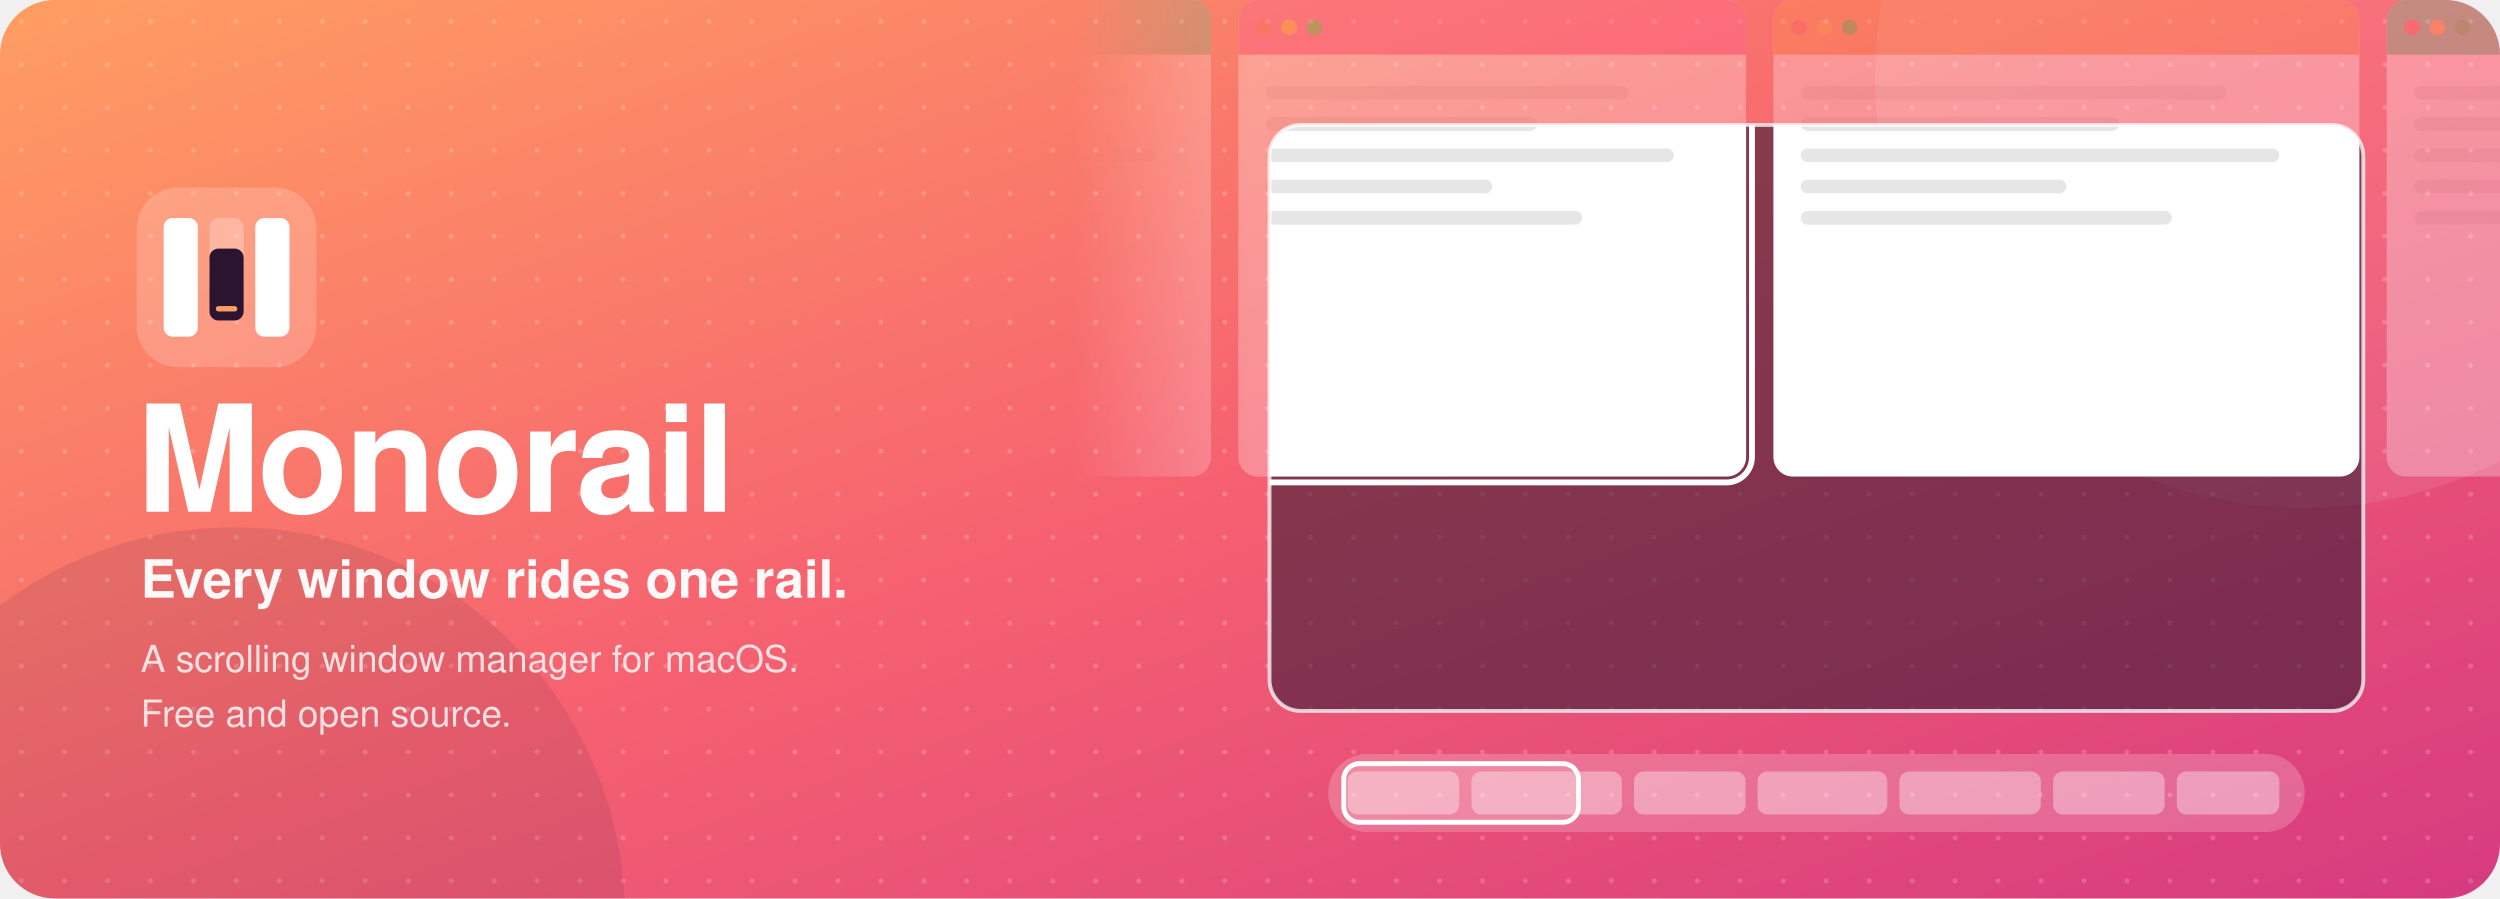
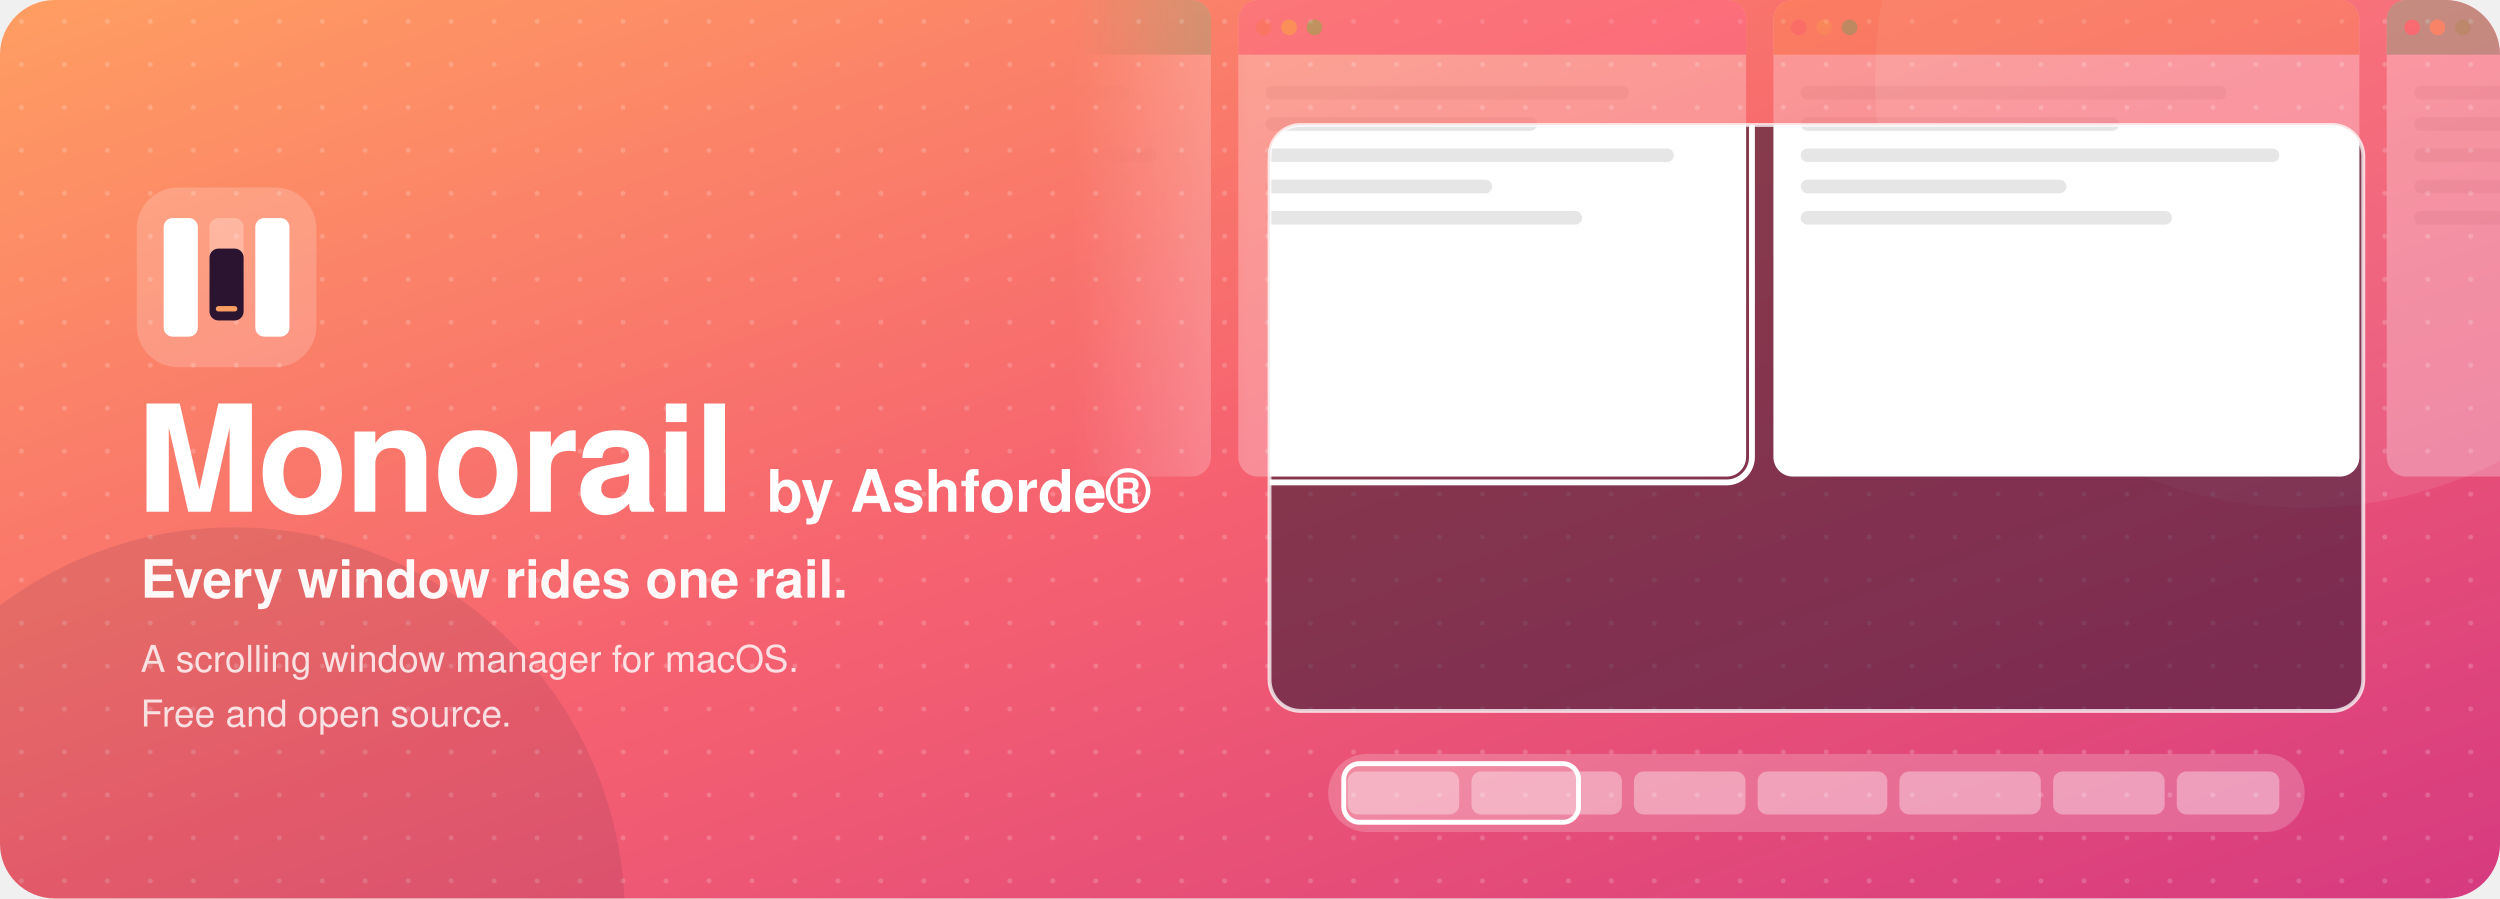
- <svg xmlns="http://www.w3.org/2000/svg" viewBox="0 0 1280 460" width="1280" height="460" role="img" aria-label="Monorail: every window rides one rail">
+ <svg xmlns="http://www.w3.org/2000/svg" viewBox="0 0 1280 460" width="1280" height="460" role="img" aria-label="Monorail by Ashforde®: every window rides one rail">
  <defs>
    <linearGradient id="bg" x1="0" y1="0" x2="1" y2="1">
      <stop offset="0" stop-color="#FF9E62" />
      <stop offset="0.5" stop-color="#F66270" />
      <stop offset="1" stop-color="#D63A80" />
    </linearGradient>
    <pattern id="dots" width="22" height="22" patternUnits="userSpaceOnUse">
      <circle cx="11" cy="11" r="1.3" fill="#fff" opacity="0.18" />
    </pattern>
    <clipPath id="card">
      <rect width="1280" height="460" rx="28" />
    </clipPath>
    <clipPath id="screen">
      <rect x="650" y="64" width="560" height="300" rx="16" />
    </clipPath>
    <linearGradient id="fadeGrad" x1="0" y1="0" x2="1" y2="0">
      <stop offset="0.43" stop-color="#fff" stop-opacity="0" />
      <stop offset="0.5" stop-color="#fff" stop-opacity="1" />
    </linearGradient>
    <mask id="fade">
      <rect width="1280" height="460" fill="url(#fadeGrad)" />
    </mask>
  </defs>
  <g clip-path="url(#card)">
    <rect width="1280" height="460" fill="url(#bg)" />
    <rect width="1280" height="460" fill="url(#dots)" />
    <circle cx="1180" cy="40" r="220" fill="#fff" opacity="0.08" />
    <circle cx="120" cy="470" r="200" fill="#2A1430" opacity="0.10" />
    <g mask="url(#fade)">
      <g>
        <animateTransform attributeName="transform" type="translate" dur="14s" repeatCount="indefinite" calcMode="spline" keyTimes="0;0.2;0.45;0.7;1" keySplines="0.45 0 0.2 1;0.45 0 0.2 1;0.45 0 0.2 1;0.45 0 0.2 1" values="670 92;125 92;-886 92;-264 92;670 92" />
        <g opacity="0.28">
          <rect x="0" y="0" width="260" height="244" rx="10" fill="#fff" />
          <path d="M0 10 a10 10 0 0 1 10 -10 h240 a10 10 0 0 1 10 10 v18 h-260 z" fill="#5B8CFF" />
          <circle cx="13" cy="14" r="4" fill="#FF5F57" />
          <circle cx="26" cy="14" r="4" fill="#FEBC2E" />
          <circle cx="39" cy="14" r="4" fill="#28C840" />
          <rect x="14" y="44" width="186" height="7" rx="3.5" fill="#000" opacity="0.10" />
          <rect x="14" y="60" width="139" height="7" rx="3.5" fill="#000" opacity="0.10" />
          <rect x="14" y="76" width="209" height="7" rx="3.5" fill="#000" opacity="0.10" />
          <rect x="14" y="92" width="116" height="7" rx="3.5" fill="#000" opacity="0.10" />
          <rect x="14" y="108" width="162" height="7" rx="3.5" fill="#000" opacity="0.10" />
        </g>
        <g opacity="0.28">
          <rect x="274" y="0" width="170" height="244" rx="10" fill="#fff" />
          <path d="M274 10 a10 10 0 0 1 10 -10 h150 a10 10 0 0 1 10 10 v18 h-170 z" fill="#B06BFF" />
          <circle cx="287" cy="14" r="4" fill="#FF5F57" />
          <circle cx="300" cy="14" r="4" fill="#FEBC2E" />
          <circle cx="313" cy="14" r="4" fill="#28C840" />
          <rect x="288" y="44" width="114" height="7" rx="3.5" fill="#000" opacity="0.10" />
          <rect x="288" y="60" width="85" height="7" rx="3.5" fill="#000" opacity="0.10" />
          <rect x="288" y="76" width="128" height="7" rx="3.5" fill="#000" opacity="0.10" />
          <rect x="288" y="92" width="71" height="7" rx="3.5" fill="#000" opacity="0.10" />
          <rect x="288" y="108" width="99" height="7" rx="3.5" fill="#000" opacity="0.10" />
        </g>
        <g opacity="0.28">
          <rect x="450" y="0" width="170" height="244" rx="10" fill="#fff" />
          <path d="M450 10 a10 10 0 0 1 10 -10 h150 a10 10 0 0 1 10 10 v18 h-170 z" fill="#45D18C" />
          <circle cx="463" cy="14" r="4" fill="#FF5F57" />
          <circle cx="476" cy="14" r="4" fill="#FEBC2E" />
          <circle cx="489" cy="14" r="4" fill="#28C840" />
          <rect x="464" y="44" width="114" height="7" rx="3.5" fill="#000" opacity="0.10" />
          <rect x="464" y="60" width="85" height="7" rx="3.5" fill="#000" opacity="0.10" />
          <rect x="464" y="76" width="128" height="7" rx="3.5" fill="#000" opacity="0.10" />
          <rect x="464" y="92" width="71" height="7" rx="3.5" fill="#000" opacity="0.10" />
          <rect x="464" y="108" width="99" height="7" rx="3.5" fill="#000" opacity="0.10" />
        </g>
        <g opacity="0.28">
          <rect x="634" y="0" width="260" height="244" rx="10" fill="#fff" />
          <path d="M634 10 a10 10 0 0 1 10 -10 h240 a10 10 0 0 1 10 10 v18 h-260 z" fill="#FF5F9E" />
          <circle cx="647" cy="14" r="4" fill="#FF5F57" />
          <circle cx="660" cy="14" r="4" fill="#FEBC2E" />
          <circle cx="673" cy="14" r="4" fill="#28C840" />
          <rect x="648" y="44" width="186" height="7" rx="3.5" fill="#000" opacity="0.10" />
          <rect x="648" y="60" width="139" height="7" rx="3.5" fill="#000" opacity="0.10" />
          <rect x="648" y="76" width="209" height="7" rx="3.5" fill="#000" opacity="0.10" />
          <rect x="648" y="92" width="116" height="7" rx="3.5" fill="#000" opacity="0.10" />
          <rect x="648" y="108" width="162" height="7" rx="3.5" fill="#000" opacity="0.10" />
        </g>
        <g opacity="0.28">
          <rect x="908" y="0" width="300" height="244" rx="10" fill="#fff" />
          <path d="M908 10 a10 10 0 0 1 10 -10 h280 a10 10 0 0 1 10 10 v18 h-300 z" fill="#FF9445" />
          <circle cx="921" cy="14" r="4" fill="#FF5F57" />
          <circle cx="934" cy="14" r="4" fill="#FEBC2E" />
          <circle cx="947" cy="14" r="4" fill="#28C840" />
          <rect x="922" y="44" width="218" height="7" rx="3.5" fill="#000" opacity="0.10" />
          <rect x="922" y="60" width="163" height="7" rx="3.5" fill="#000" opacity="0.10" />
          <rect x="922" y="76" width="245" height="7" rx="3.5" fill="#000" opacity="0.10" />
          <rect x="922" y="92" width="136" height="7" rx="3.5" fill="#000" opacity="0.10" />
          <rect x="922" y="108" width="190" height="7" rx="3.5" fill="#000" opacity="0.10" />
        </g>
        <g opacity="0.28">
          <rect x="1222" y="0" width="160" height="244" rx="10" fill="#fff" />
          <path d="M1222 10 a10 10 0 0 1 10 -10 h140 a10 10 0 0 1 10 10 v18 h-160 z" fill="#45D18C" />
          <circle cx="1235" cy="14" r="4" fill="#FF5F57" />
          <circle cx="1248" cy="14" r="4" fill="#FEBC2E" />
          <circle cx="1261" cy="14" r="4" fill="#28C840" />
          <rect x="1236" y="44" width="106" height="7" rx="3.5" fill="#000" opacity="0.10" />
          <rect x="1236" y="60" width="79" height="7" rx="3.5" fill="#000" opacity="0.10" />
          <rect x="1236" y="76" width="119" height="7" rx="3.5" fill="#000" opacity="0.10" />
          <rect x="1236" y="92" width="66" height="7" rx="3.5" fill="#000" opacity="0.10" />
          <rect x="1236" y="108" width="92" height="7" rx="3.5" fill="#000" opacity="0.10" />
        </g>
        <g opacity="0.28">
          <rect x="1388" y="0" width="160" height="244" rx="10" fill="#fff" />
          <path d="M1388 10 a10 10 0 0 1 10 -10 h140 a10 10 0 0 1 10 10 v18 h-160 z" fill="#5B8CFF" />
          <circle cx="1401" cy="14" r="4" fill="#FF5F57" />
          <circle cx="1414" cy="14" r="4" fill="#FEBC2E" />
          <circle cx="1427" cy="14" r="4" fill="#28C840" />
          <rect x="1402" y="44" width="106" height="7" rx="3.5" fill="#000" opacity="0.10" />
          <rect x="1402" y="60" width="79" height="7" rx="3.5" fill="#000" opacity="0.10" />
          <rect x="1402" y="76" width="119" height="7" rx="3.5" fill="#000" opacity="0.10" />
          <rect x="1402" y="92" width="66" height="7" rx="3.5" fill="#000" opacity="0.10" />
          <rect x="1402" y="108" width="92" height="7" rx="3.5" fill="#000" opacity="0.10" />
        </g>
        <g opacity="0.28">
          <rect x="1562" y="0" width="260" height="244" rx="10" fill="#fff" />
          <path d="M1562 10 a10 10 0 0 1 10 -10 h240 a10 10 0 0 1 10 10 v18 h-260 z" fill="#33CCDB" />
          <circle cx="1575" cy="14" r="4" fill="#FF5F57" />
          <circle cx="1588" cy="14" r="4" fill="#FEBC2E" />
          <circle cx="1601" cy="14" r="4" fill="#28C840" />
          <rect x="1576" y="44" width="186" height="7" rx="3.5" fill="#000" opacity="0.10" />
          <rect x="1576" y="60" width="139" height="7" rx="3.5" fill="#000" opacity="0.10" />
          <rect x="1576" y="76" width="209" height="7" rx="3.5" fill="#000" opacity="0.10" />
          <rect x="1576" y="92" width="116" height="7" rx="3.5" fill="#000" opacity="0.10" />
          <rect x="1576" y="108" width="162" height="7" rx="3.5" fill="#000" opacity="0.10" />
        </g>
        <g opacity="0.28">
          <rect x="1836" y="0" width="240" height="244" rx="10" fill="#fff" />
          <path d="M1836 10 a10 10 0 0 1 10 -10 h220 a10 10 0 0 1 10 10 v18 h-240 z" fill="#FFCC40" />
          <circle cx="1849" cy="14" r="4" fill="#FF5F57" />
          <circle cx="1862" cy="14" r="4" fill="#FEBC2E" />
          <circle cx="1875" cy="14" r="4" fill="#28C840" />
          <rect x="1850" y="44" width="170" height="7" rx="3.5" fill="#000" opacity="0.10" />
          <rect x="1850" y="60" width="127" height="7" rx="3.5" fill="#000" opacity="0.10" />
          <rect x="1850" y="76" width="191" height="7" rx="3.5" fill="#000" opacity="0.10" />
          <rect x="1850" y="92" width="106" height="7" rx="3.5" fill="#000" opacity="0.10" />
          <rect x="1850" y="108" width="148" height="7" rx="3.5" fill="#000" opacity="0.10" />
        </g>
      </g>
    </g>
    <rect x="650" y="64" width="560" height="300" rx="16" fill="#2A1430" opacity="0.55" />
    <g clip-path="url(#screen)">
      <g>
        <animateTransform attributeName="transform" type="translate" dur="14s" repeatCount="indefinite" calcMode="spline" keyTimes="0;0.2;0.45;0.7;1" keySplines="0.45 0 0.2 1;0.45 0 0.2 1;0.45 0 0.2 1;0.45 0 0.2 1" values="670 92;125 92;-886 92;-264 92;670 92" />
        <g opacity="1.0">
          <rect x="0" y="0" width="260" height="244" rx="10" fill="#fff" />
          <path d="M0 10 a10 10 0 0 1 10 -10 h240 a10 10 0 0 1 10 10 v18 h-260 z" fill="#5B8CFF" />
          <circle cx="13" cy="14" r="4" fill="#FF5F57" />
          <circle cx="26" cy="14" r="4" fill="#FEBC2E" />
          <circle cx="39" cy="14" r="4" fill="#28C840" />
          <rect x="14" y="44" width="186" height="7" rx="3.5" fill="#000" opacity="0.10" />
          <rect x="14" y="60" width="139" height="7" rx="3.5" fill="#000" opacity="0.10" />
          <rect x="14" y="76" width="209" height="7" rx="3.5" fill="#000" opacity="0.10" />
          <rect x="14" y="92" width="116" height="7" rx="3.5" fill="#000" opacity="0.10" />
          <rect x="14" y="108" width="162" height="7" rx="3.5" fill="#000" opacity="0.10" />
        </g>
        <g opacity="1.0">
          <rect x="274" y="0" width="170" height="244" rx="10" fill="#fff" />
          <path d="M274 10 a10 10 0 0 1 10 -10 h150 a10 10 0 0 1 10 10 v18 h-170 z" fill="#B06BFF" />
          <circle cx="287" cy="14" r="4" fill="#FF5F57" />
          <circle cx="300" cy="14" r="4" fill="#FEBC2E" />
          <circle cx="313" cy="14" r="4" fill="#28C840" />
          <rect x="288" y="44" width="114" height="7" rx="3.5" fill="#000" opacity="0.10" />
          <rect x="288" y="60" width="85" height="7" rx="3.5" fill="#000" opacity="0.10" />
          <rect x="288" y="76" width="128" height="7" rx="3.5" fill="#000" opacity="0.10" />
          <rect x="288" y="92" width="71" height="7" rx="3.5" fill="#000" opacity="0.10" />
          <rect x="288" y="108" width="99" height="7" rx="3.5" fill="#000" opacity="0.10" />
        </g>
        <g opacity="1.0">
          <rect x="450" y="0" width="170" height="244" rx="10" fill="#fff" />
          <path d="M450 10 a10 10 0 0 1 10 -10 h150 a10 10 0 0 1 10 10 v18 h-170 z" fill="#45D18C" />
          <circle cx="463" cy="14" r="4" fill="#FF5F57" />
          <circle cx="476" cy="14" r="4" fill="#FEBC2E" />
          <circle cx="489" cy="14" r="4" fill="#28C840" />
          <rect x="464" y="44" width="114" height="7" rx="3.5" fill="#000" opacity="0.10" />
          <rect x="464" y="60" width="85" height="7" rx="3.5" fill="#000" opacity="0.10" />
          <rect x="464" y="76" width="128" height="7" rx="3.5" fill="#000" opacity="0.10" />
          <rect x="464" y="92" width="71" height="7" rx="3.5" fill="#000" opacity="0.10" />
          <rect x="464" y="108" width="99" height="7" rx="3.5" fill="#000" opacity="0.10" />
        </g>
        <g opacity="1.0">
          <rect x="631" y="-3" width="266" height="250" rx="13" fill="none" stroke="#fff" stroke-width="3" />
          <rect x="634" y="0" width="260" height="244" rx="10" fill="#fff" />
          <path d="M634 10 a10 10 0 0 1 10 -10 h240 a10 10 0 0 1 10 10 v18 h-260 z" fill="#FF5F9E" />
          <circle cx="647" cy="14" r="4" fill="#FF5F57" />
          <circle cx="660" cy="14" r="4" fill="#FEBC2E" />
          <circle cx="673" cy="14" r="4" fill="#28C840" />
          <rect x="648" y="44" width="186" height="7" rx="3.5" fill="#000" opacity="0.10" />
          <rect x="648" y="60" width="139" height="7" rx="3.5" fill="#000" opacity="0.10" />
          <rect x="648" y="76" width="209" height="7" rx="3.5" fill="#000" opacity="0.10" />
          <rect x="648" y="92" width="116" height="7" rx="3.5" fill="#000" opacity="0.10" />
          <rect x="648" y="108" width="162" height="7" rx="3.5" fill="#000" opacity="0.10" />
        </g>
        <g opacity="1.0">
          <rect x="908" y="0" width="300" height="244" rx="10" fill="#fff" />
          <path d="M908 10 a10 10 0 0 1 10 -10 h280 a10 10 0 0 1 10 10 v18 h-300 z" fill="#FF9445" />
          <circle cx="921" cy="14" r="4" fill="#FF5F57" />
          <circle cx="934" cy="14" r="4" fill="#FEBC2E" />
          <circle cx="947" cy="14" r="4" fill="#28C840" />
          <rect x="922" y="44" width="218" height="7" rx="3.5" fill="#000" opacity="0.10" />
          <rect x="922" y="60" width="163" height="7" rx="3.5" fill="#000" opacity="0.10" />
          <rect x="922" y="76" width="245" height="7" rx="3.5" fill="#000" opacity="0.10" />
          <rect x="922" y="92" width="136" height="7" rx="3.5" fill="#000" opacity="0.10" />
          <rect x="922" y="108" width="190" height="7" rx="3.5" fill="#000" opacity="0.10" />
        </g>
        <g opacity="1.0">
          <rect x="1222" y="0" width="160" height="244" rx="10" fill="#fff" />
          <path d="M1222 10 a10 10 0 0 1 10 -10 h140 a10 10 0 0 1 10 10 v18 h-160 z" fill="#45D18C" />
          <circle cx="1235" cy="14" r="4" fill="#FF5F57" />
          <circle cx="1248" cy="14" r="4" fill="#FEBC2E" />
          <circle cx="1261" cy="14" r="4" fill="#28C840" />
          <rect x="1236" y="44" width="106" height="7" rx="3.5" fill="#000" opacity="0.10" />
          <rect x="1236" y="60" width="79" height="7" rx="3.5" fill="#000" opacity="0.10" />
          <rect x="1236" y="76" width="119" height="7" rx="3.5" fill="#000" opacity="0.10" />
          <rect x="1236" y="92" width="66" height="7" rx="3.5" fill="#000" opacity="0.10" />
          <rect x="1236" y="108" width="92" height="7" rx="3.5" fill="#000" opacity="0.10" />
        </g>
        <g opacity="1.0">
          <rect x="1388" y="0" width="160" height="244" rx="10" fill="#fff" />
          <path d="M1388 10 a10 10 0 0 1 10 -10 h140 a10 10 0 0 1 10 10 v18 h-160 z" fill="#5B8CFF" />
          <circle cx="1401" cy="14" r="4" fill="#FF5F57" />
          <circle cx="1414" cy="14" r="4" fill="#FEBC2E" />
          <circle cx="1427" cy="14" r="4" fill="#28C840" />
          <rect x="1402" y="44" width="106" height="7" rx="3.5" fill="#000" opacity="0.10" />
          <rect x="1402" y="60" width="79" height="7" rx="3.5" fill="#000" opacity="0.10" />
          <rect x="1402" y="76" width="119" height="7" rx="3.5" fill="#000" opacity="0.10" />
          <rect x="1402" y="92" width="66" height="7" rx="3.5" fill="#000" opacity="0.10" />
          <rect x="1402" y="108" width="92" height="7" rx="3.5" fill="#000" opacity="0.10" />
        </g>
        <g opacity="1.0">
          <rect x="1562" y="0" width="260" height="244" rx="10" fill="#fff" />
          <path d="M1562 10 a10 10 0 0 1 10 -10 h240 a10 10 0 0 1 10 10 v18 h-260 z" fill="#33CCDB" />
          <circle cx="1575" cy="14" r="4" fill="#FF5F57" />
          <circle cx="1588" cy="14" r="4" fill="#FEBC2E" />
          <circle cx="1601" cy="14" r="4" fill="#28C840" />
          <rect x="1576" y="44" width="186" height="7" rx="3.5" fill="#000" opacity="0.10" />
          <rect x="1576" y="60" width="139" height="7" rx="3.5" fill="#000" opacity="0.10" />
          <rect x="1576" y="76" width="209" height="7" rx="3.5" fill="#000" opacity="0.10" />
          <rect x="1576" y="92" width="116" height="7" rx="3.5" fill="#000" opacity="0.10" />
          <rect x="1576" y="108" width="162" height="7" rx="3.5" fill="#000" opacity="0.10" />
        </g>
        <g opacity="1.0">
          <rect x="1836" y="0" width="240" height="244" rx="10" fill="#fff" />
          <path d="M1836 10 a10 10 0 0 1 10 -10 h220 a10 10 0 0 1 10 10 v18 h-240 z" fill="#FFCC40" />
          <circle cx="1849" cy="14" r="4" fill="#FF5F57" />
          <circle cx="1862" cy="14" r="4" fill="#FEBC2E" />
          <circle cx="1875" cy="14" r="4" fill="#28C840" />
          <rect x="1850" y="44" width="170" height="7" rx="3.5" fill="#000" opacity="0.10" />
          <rect x="1850" y="60" width="127" height="7" rx="3.5" fill="#000" opacity="0.10" />
          <rect x="1850" y="76" width="191" height="7" rx="3.5" fill="#000" opacity="0.10" />
          <rect x="1850" y="92" width="106" height="7" rx="3.5" fill="#000" opacity="0.10" />
          <rect x="1850" y="108" width="148" height="7" rx="3.5" fill="#000" opacity="0.10" />
        </g>
      </g>
    </g>
    <rect x="650" y="64" width="560" height="300" rx="16" fill="none" stroke="#fff" stroke-opacity="0.75" stroke-width="2" />
    <rect x="680" y="386" width="500" height="40" rx="20" fill="#fff" opacity="0.2" />
    <rect x="690.0" y="395" width="57.1" height="22" rx="5" fill="#fff" opacity="0.35" />
    <rect x="753.4" y="395" width="77.0" height="22" rx="5" fill="#fff" opacity="0.35" />
    <rect x="836.6" y="395" width="57.1" height="22" rx="5" fill="#fff" opacity="0.35" />
    <rect x="899.9" y="395" width="66.4" height="22" rx="5" fill="#fff" opacity="0.35" />
    <rect x="972.5" y="395" width="72.4" height="22" rx="5" fill="#fff" opacity="0.35" />
    <rect x="1051.2" y="395" width="57.1" height="22" rx="5" fill="#fff" opacity="0.35" />
    <rect x="1114.5" y="395" width="52.5" height="22" rx="5" fill="#fff" opacity="0.35" />
    <g>
      <animateTransform attributeName="transform" type="translate" dur="14s" repeatCount="indefinite" calcMode="spline" keyTimes="0;0.2;0.45;0.7;1" keySplines="0.45 0 0.2 1;0.45 0 0.2 1;0.45 0 0.2 1;0.45 0 0.2 1" values="0 0;125.9 0;359.8 0;215.9 0;0 0" />
      <rect x="688" y="391" width="120.2" height="30" rx="8" fill="#fff" fill-opacity="0.15" stroke="#fff" stroke-width="2.5" />
    </g>
    <g transform="translate(70 96) scale(0.92)">
      <rect width="100" height="100" rx="23" fill="#fff" opacity="0.18" />
      <rect x="15" y="17" width="19" height="66" rx="5" fill="#fff" />
      <rect x="66" y="17" width="19" height="66" rx="5" fill="#fff" />
      <rect x="40.5" y="17" width="19" height="40" rx="5" fill="#fff" opacity="0.25" />
      <rect x="40.5" y="34" width="19" height="40" rx="5" fill="#2A1430" />
      <rect x="44" y="66" width="12" height="3" rx="1.5" fill="#FF9E62" />
    </g>
-     <text x="70" y="262" font-family="-apple-system, BlinkMacSystemFont, 'SF Pro Display', 'Helvetica Neue', Helvetica, Arial, sans-serif" font-size="76" font-weight="800" fill="#fff" letter-spacing="-1.5">Monorail</text>
+     <text x="70" y="262" font-family="-apple-system, BlinkMacSystemFont, 'SF Pro Display', 'Helvetica Neue', Helvetica, Arial, sans-serif" font-size="76" font-weight="800" fill="#fff" letter-spacing="-1.5">Monorail<tspan dx="16" font-size="30" font-weight="600" letter-spacing="0" opacity="0.85">by Ashforde®</tspan>
+     </text>
    <text x="72" y="306" font-family="-apple-system, BlinkMacSystemFont, 'SF Pro Display', 'Helvetica Neue', Helvetica, Arial, sans-serif" font-size="27" font-weight="600" fill="#fff" opacity="0.95">Every window rides one rail.</text>
    <text x="72" y="344" font-family="-apple-system, BlinkMacSystemFont, 'SF Pro Display', 'Helvetica Neue', Helvetica, Arial, sans-serif" font-size="19" fill="#fff" opacity="0.8">A scrolling window manager for macOS.</text>
    <text x="72" y="372" font-family="-apple-system, BlinkMacSystemFont, 'SF Pro Display', 'Helvetica Neue', Helvetica, Arial, sans-serif" font-size="19" fill="#fff" opacity="0.8">Free and open source.</text>
  </g>
</svg>
